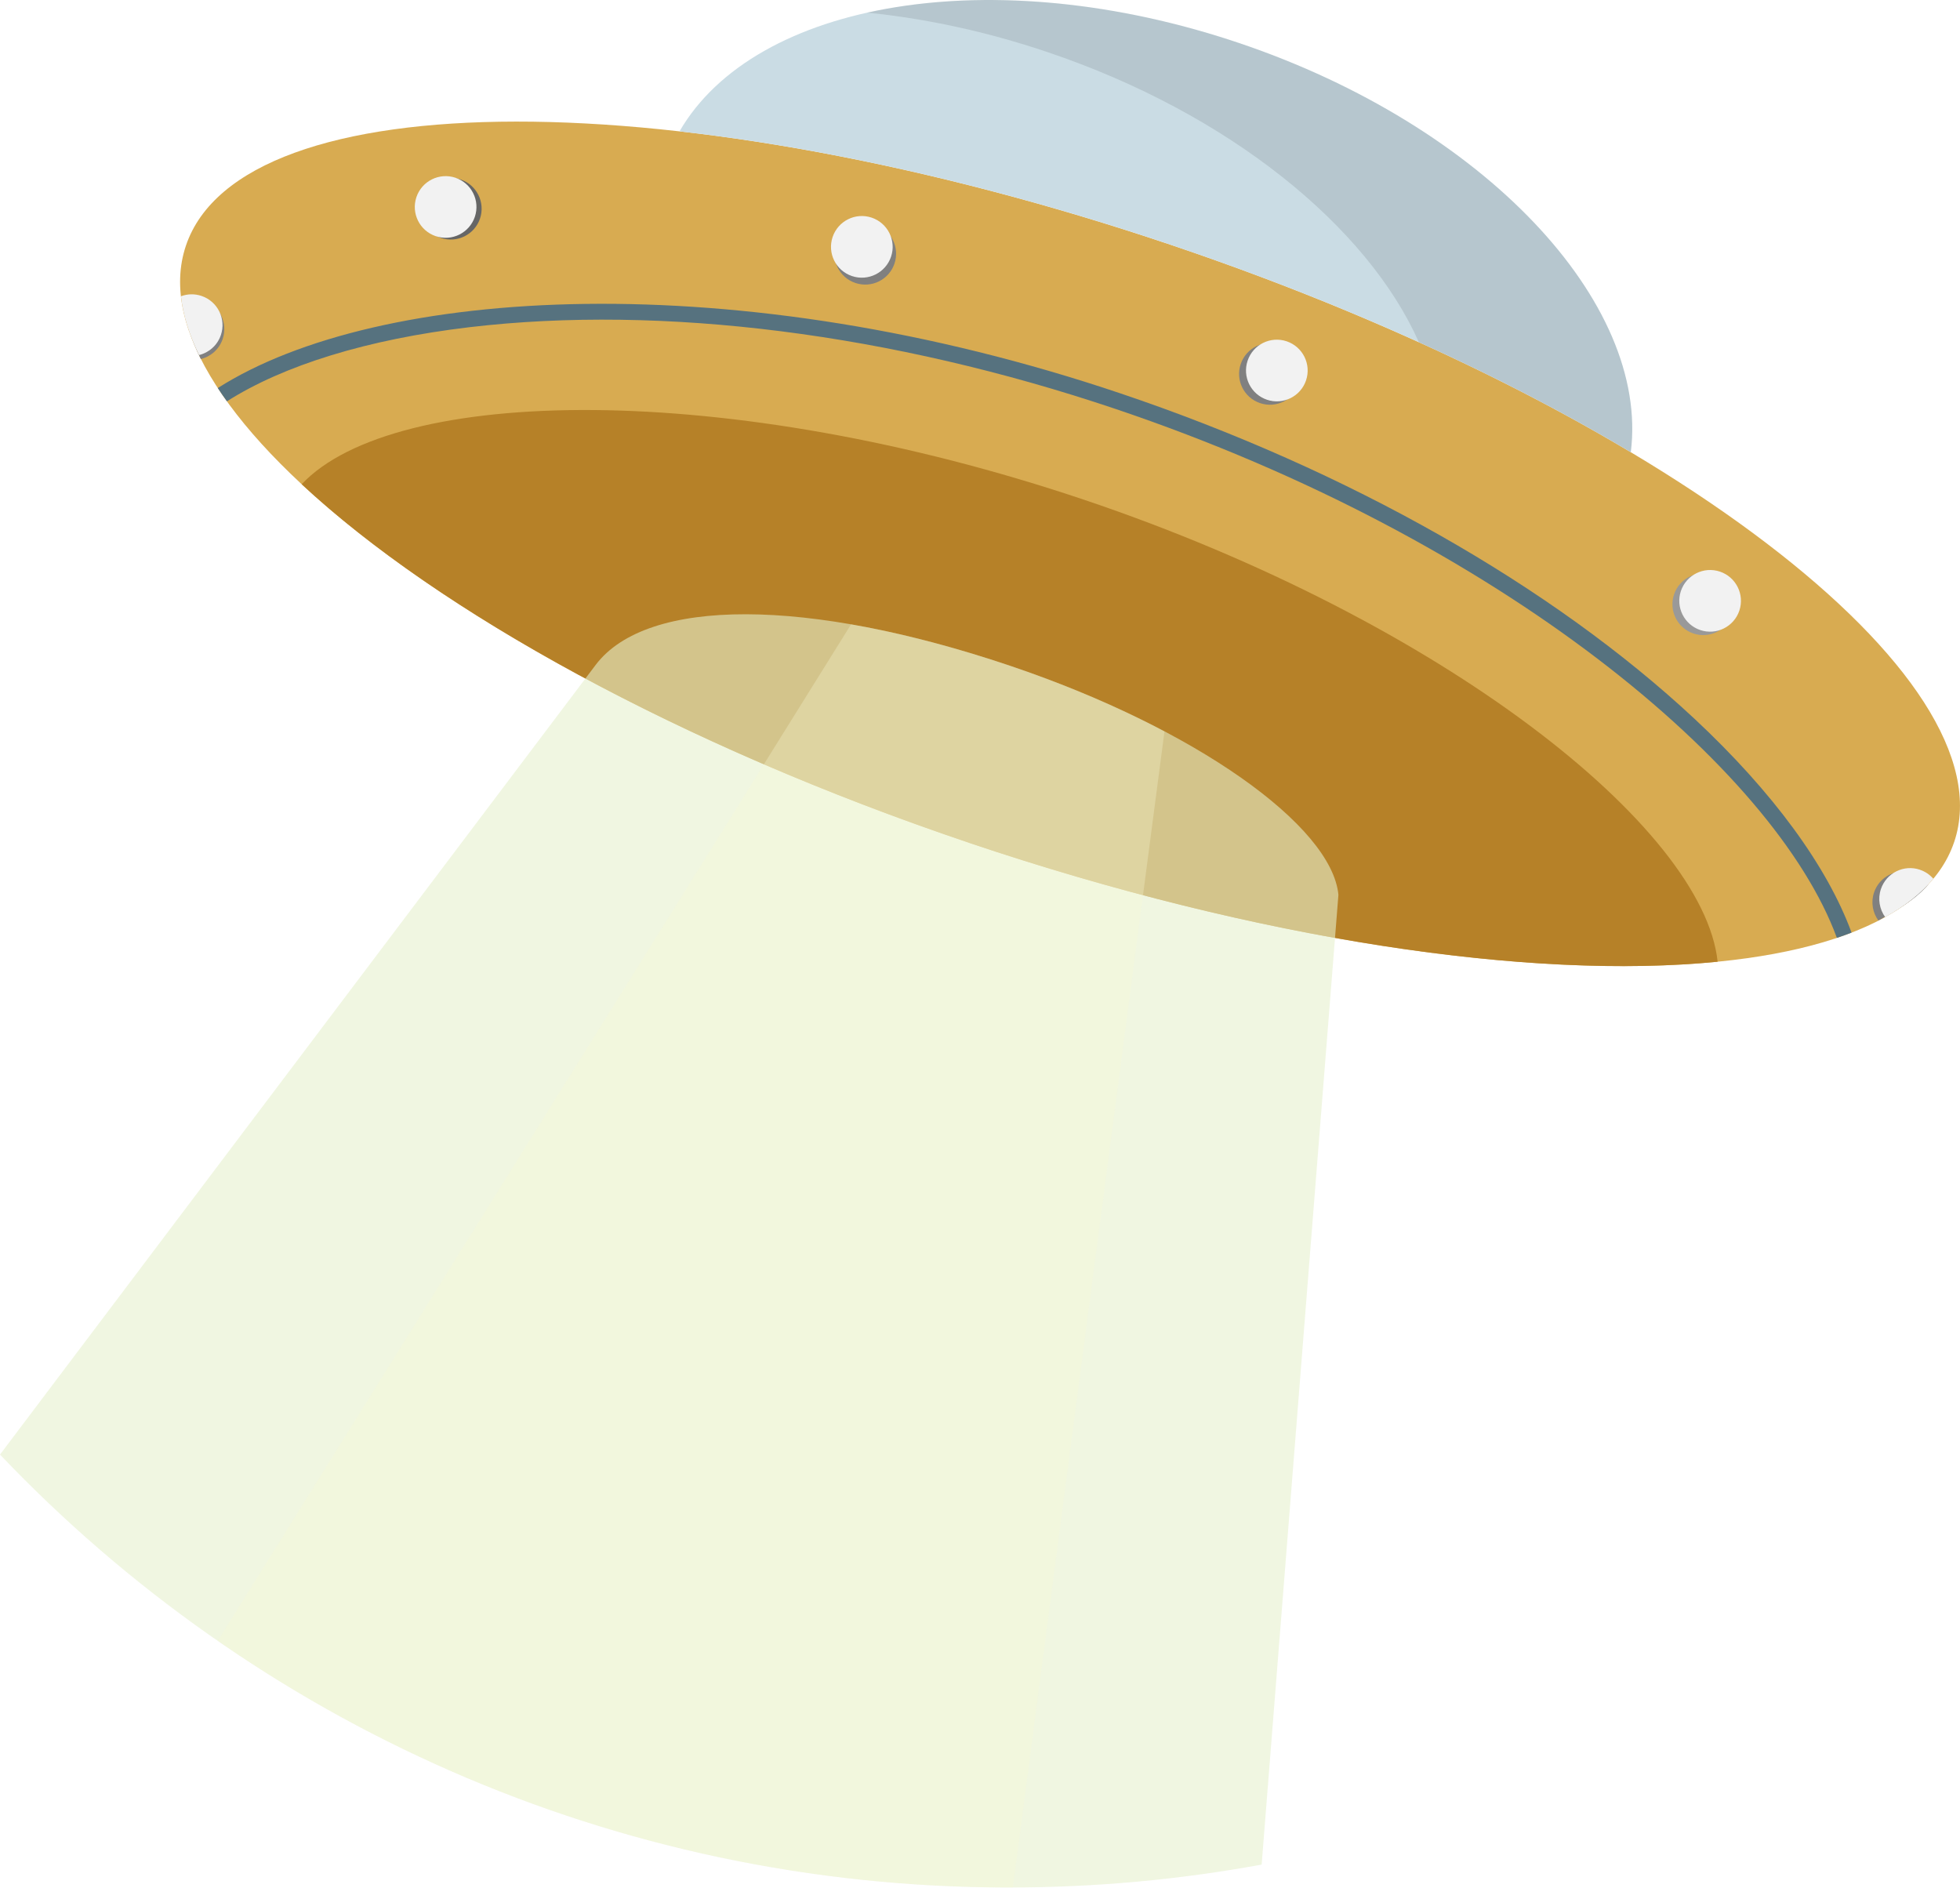
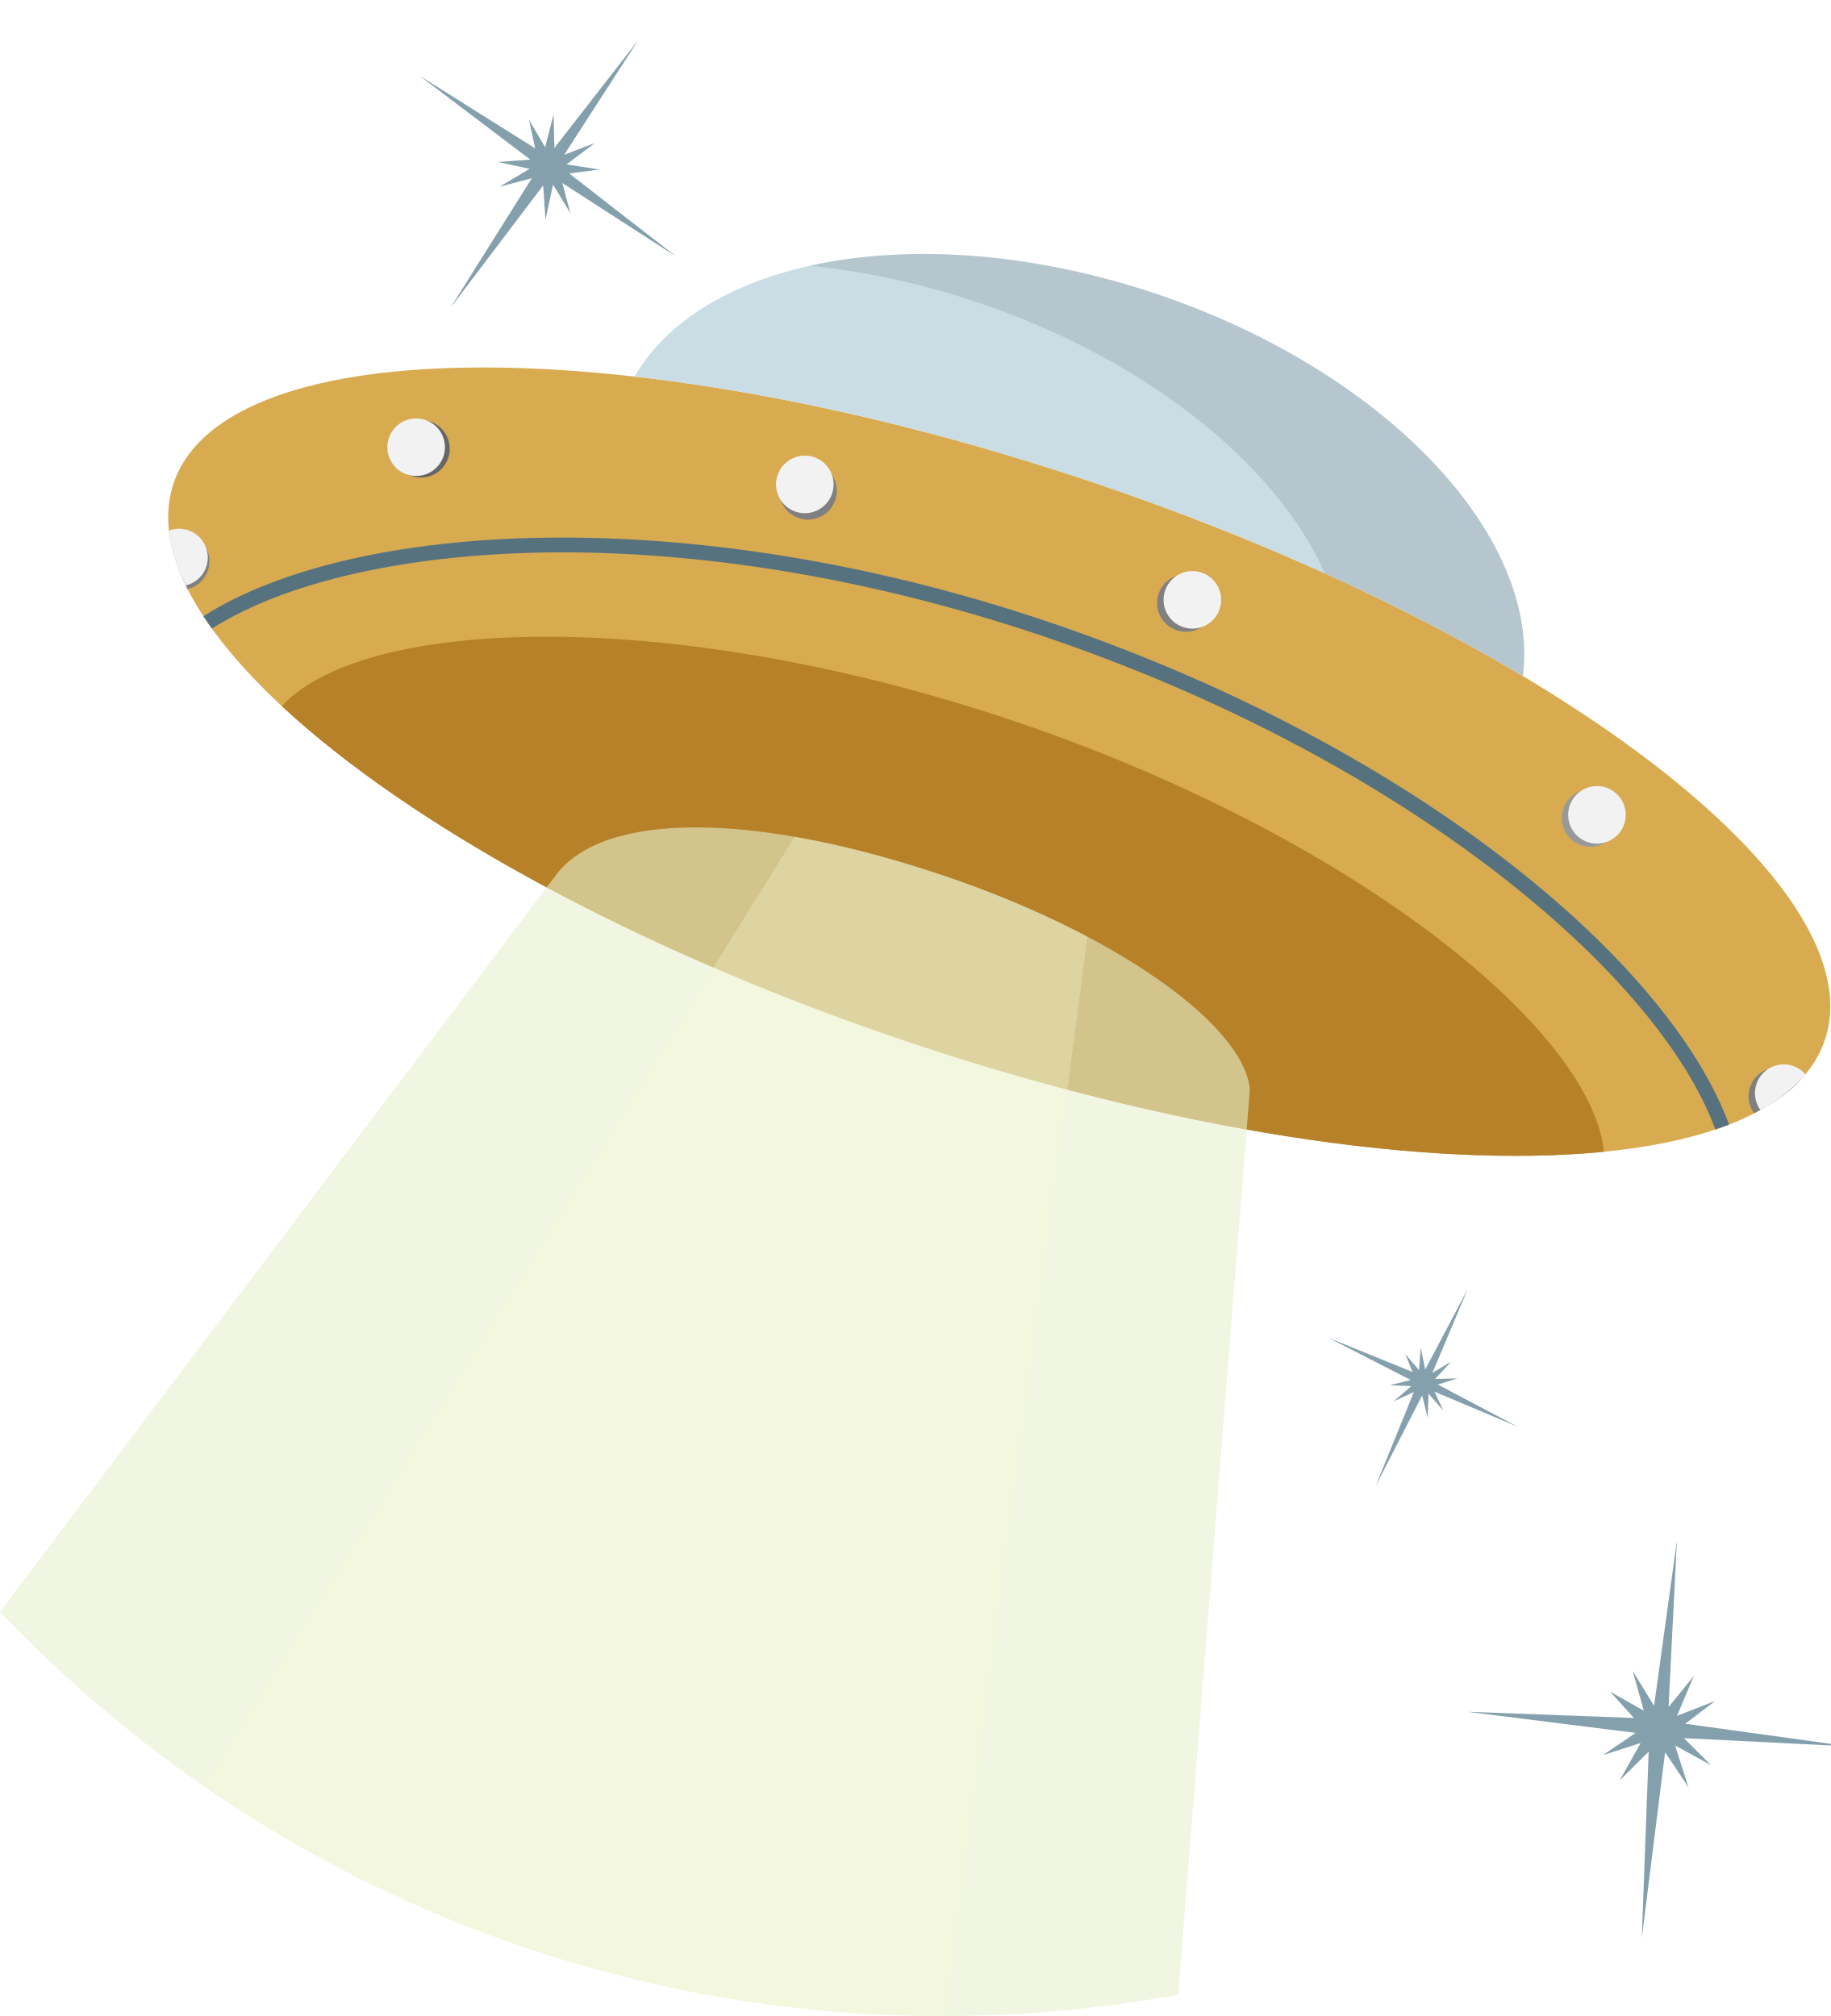
- <svg xmlns="http://www.w3.org/2000/svg" id="Layer_2" data-name="Layer 2" viewBox="0 0 360.26 346.91">
+ <svg xmlns="http://www.w3.org/2000/svg" id="Layer_2" data-name="Layer 2" viewBox="0 -50 360.26 396.91">
  <defs>
    <style>
      .cls-1 {
        fill: #d8ab51;
      }

      .cls-2 {
        fill: #f7f7d5;
        opacity: .3;
      }

      .cls-3 {
        fill: #56727f;
      }

      .cls-4 {
        fill: #f2f2f2;
      }

      .cls-5 {
        fill: #666;
      }

      .cls-6 {
        fill: #999;
      }

      .cls-7 {
        fill: #cadce4;
      }

      .cls-8 {
        fill: #e6f0cd;
        opacity: .6;
      }

      .cls-9 {
        fill: #b68128;
      }

      .cls-10 {
        opacity: .1;
      }

      .cls-11 {
        fill: gray;
      }
    </style>
+     <g id="star" fill="hsl(199, 20%, 60%)">
+       <polygon points="78.13 70.19 137.32 67.98 78.16 65.02 88.1 55.98 74.96 62.46 79.74 47.69 71.69 59.59 69.47 0 66.48 59.59 57.78 47.83 62.97 61.66 50.34 55.91 59.68 64.56 0 67.55 60.76 69.83 49.77 78.79 62.85 73.29 56.57 87.23 65.99 76.13 69.35 142.85 71.86 75.83 81.3 87.58 75.2 73.08 88.67 79.01 78.13 70.19" />
+     </g>
  </defs>
+   <use href="#star" transform="translate(100, -60) rotate(35) scale (0.45)" />
+   <use href="#star" transform="translate(270, 195) rotate(25) scale (0.3)" />
+   <use href="#star" transform="translate(292, 250) rotate(5) scale (0.55)" />
  <g id="UFO">
    <g id="UFO-2" data-name="UFO">
      <g>
        <path class="cls-1" d="M359.19,154.75c-10.23,30.35-91.29,30.43-181.04.16C88.4,124.65,23.94,75.51,34.17,45.16c10.23-30.35,91.29-30.43,181.04-.16,89.75,30.26,154.21,79.4,143.98,109.76Z" />
        <path class="cls-7" d="M215.22,45c32.19,10.85,61.12,24.13,84.53,38.11,3.47-27.51-26.95-60.01-72.02-75.21C182.66-7.3,138.8.15,124.9,24.14c27.08,3.05,58.14,10,90.32,20.85Z" />
        <path class="cls-10" d="M260.8,62.9c14.17,6.42,27.25,13.23,38.95,20.21,3.47-27.51-26.95-60.01-72.02-75.21C203.01-.44,178.64-1.96,159.39,2.32c10.67,1.07,21.86,3.45,33.13,7.25,33.46,11.28,58.84,32.1,68.28,53.33Z" />
        <path class="cls-3" d="M311.45,132.1c-26.23-24.46-63.67-45.69-105.45-59.78-70.57-23.8-136.49-19.77-165.97-1,.53.81,1.09,1.62,1.68,2.44,10.4-6.61,25.78-11.4,44.64-13.63,35.41-4.17,77.56,1.17,118.69,15.03,70.85,23.89,121.2,66.13,132.59,97.22.93-.31,1.83-.64,2.7-.97-4.46-12.12-14.35-25.75-28.88-39.31Z" />
        <path class="cls-9" d="M178.15,154.92c53.23,17.95,103.41,25.23,137.56,21.84-2.58-24.63-50.49-62.66-116.31-84.86-65.82-22.19-126.98-20.94-143.95-2.9,25.13,23.37,69.47,47.96,122.7,65.91Z" />
        <path class="cls-11" d="M238.79,70.53c-1,2.97-4.21,4.56-7.18,3.56-2.97-1-4.56-4.21-3.56-7.18,1-2.96,4.21-4.56,7.18-3.56,2.96,1,4.56,4.21,3.56,7.18Z" />
        <path class="cls-4" d="M240.06,69.91c-1,2.96-4.21,4.56-7.18,3.56-2.97-1-4.56-4.21-3.56-7.18,1-2.97,4.21-4.56,7.18-3.56,2.96,1,4.56,4.21,3.56,7.18Z" />
        <path class="cls-6" d="M318.44,112.87c-1,2.96-4.21,4.56-7.18,3.56-2.97-1-4.56-4.21-3.56-7.18,1-2.96,4.21-4.56,7.18-3.56,2.96,1,4.56,4.21,3.56,7.18Z" />
        <path class="cls-4" d="M319.7,112.24c-1,2.96-4.21,4.56-7.18,3.56-2.96-1-4.56-4.21-3.56-7.18,1-2.96,4.21-4.56,7.18-3.56,2.96,1,4.56,4.21,3.56,7.18Z" />
        <path class="cls-11" d="M351.64,160.47c-2.97-1-6.18.59-7.18,3.56-.61,1.81-.25,3.71.79,5.15,3.63-2.01,6.93-3.93,9.17-6.62-.64-.74-1.79-1.76-2.79-2.09Z" />
        <path class="cls-4" d="M352.9,159.85c-2.97-1-6.18.59-7.18,3.56-.61,1.81-.25,3.71.79,5.15,3.63-2.01,6.6-4.36,8.85-7.05-.64-.74-1.47-1.32-2.46-1.65Z" />
        <path class="cls-11" d="M164.41,48.45c-1,2.96-4.21,4.56-7.18,3.56-2.97-1-4.56-4.21-3.56-7.18,1-2.96,4.21-4.56,7.18-3.56,2.96,1,4.56,4.21,3.56,7.18Z" />
        <path class="cls-4" d="M163.78,47.18c-1,2.96-4.21,4.56-7.18,3.56-2.97-1-4.56-4.21-3.56-7.18,1-2.96,4.21-4.56,7.18-3.56,2.96,1,4.56,4.21,3.56,7.18Z" />
        <path class="cls-8" d="M185.71,122.38c-37.37-12.6-66.73-12.61-76.18-.23L0,267.34c46.64,49.01,112.49,79.57,185.49,79.57,15.85,0,31.36-1.45,46.41-4.21l14.11-178.24c-1.22-12.72-26.42-30.66-60.3-42.08Z" />
        <path class="cls-2" d="M185.71,122.38c-10.48-3.53-20.32-6.08-29.28-7.63l-116.41,186.82c41.31,28.58,91.43,45.34,145.47,45.34.23,0,.46,0,.69,0l27.86-212.48c-8.33-4.4-17.92-8.53-28.33-12.04Z" />
      </g>
      <g>
        <path class="cls-5" d="M88.23,40.17c-1,2.96-4.21,4.56-7.18,3.56-2.97-1-4.56-4.21-3.56-7.18,1-2.96,4.21-4.56,7.18-3.56,2.96,1,4.56,4.21,3.56,7.18Z" />
        <path class="cls-4" d="M87.28,39.85c-1,2.96-4.21,4.56-7.18,3.56-2.97-1-4.56-4.21-3.56-7.18,1-2.96,4.21-4.56,7.18-3.56,2.96,1,4.56,4.21,3.56,7.18Z" />
      </g>
      <g>
        <path class="cls-11" d="M37.37,55.12c-1.28-.43-2.6-.38-3.78.06.38,3.46,1.51,7.07,3.32,10.81,1.82-.45,3.38-1.78,4.02-3.69,1-2.96-.59-6.18-3.56-7.18Z" />
        <path class="cls-4" d="M37.04,54.39c-1.28-.43-2.6-.38-3.78.06.38,3.46,1.51,7.07,3.32,10.81,1.82-.45,3.38-1.78,4.02-3.69,1-2.96-.59-6.18-3.56-7.18Z" />
      </g>
    </g>
  </g>
</svg>
